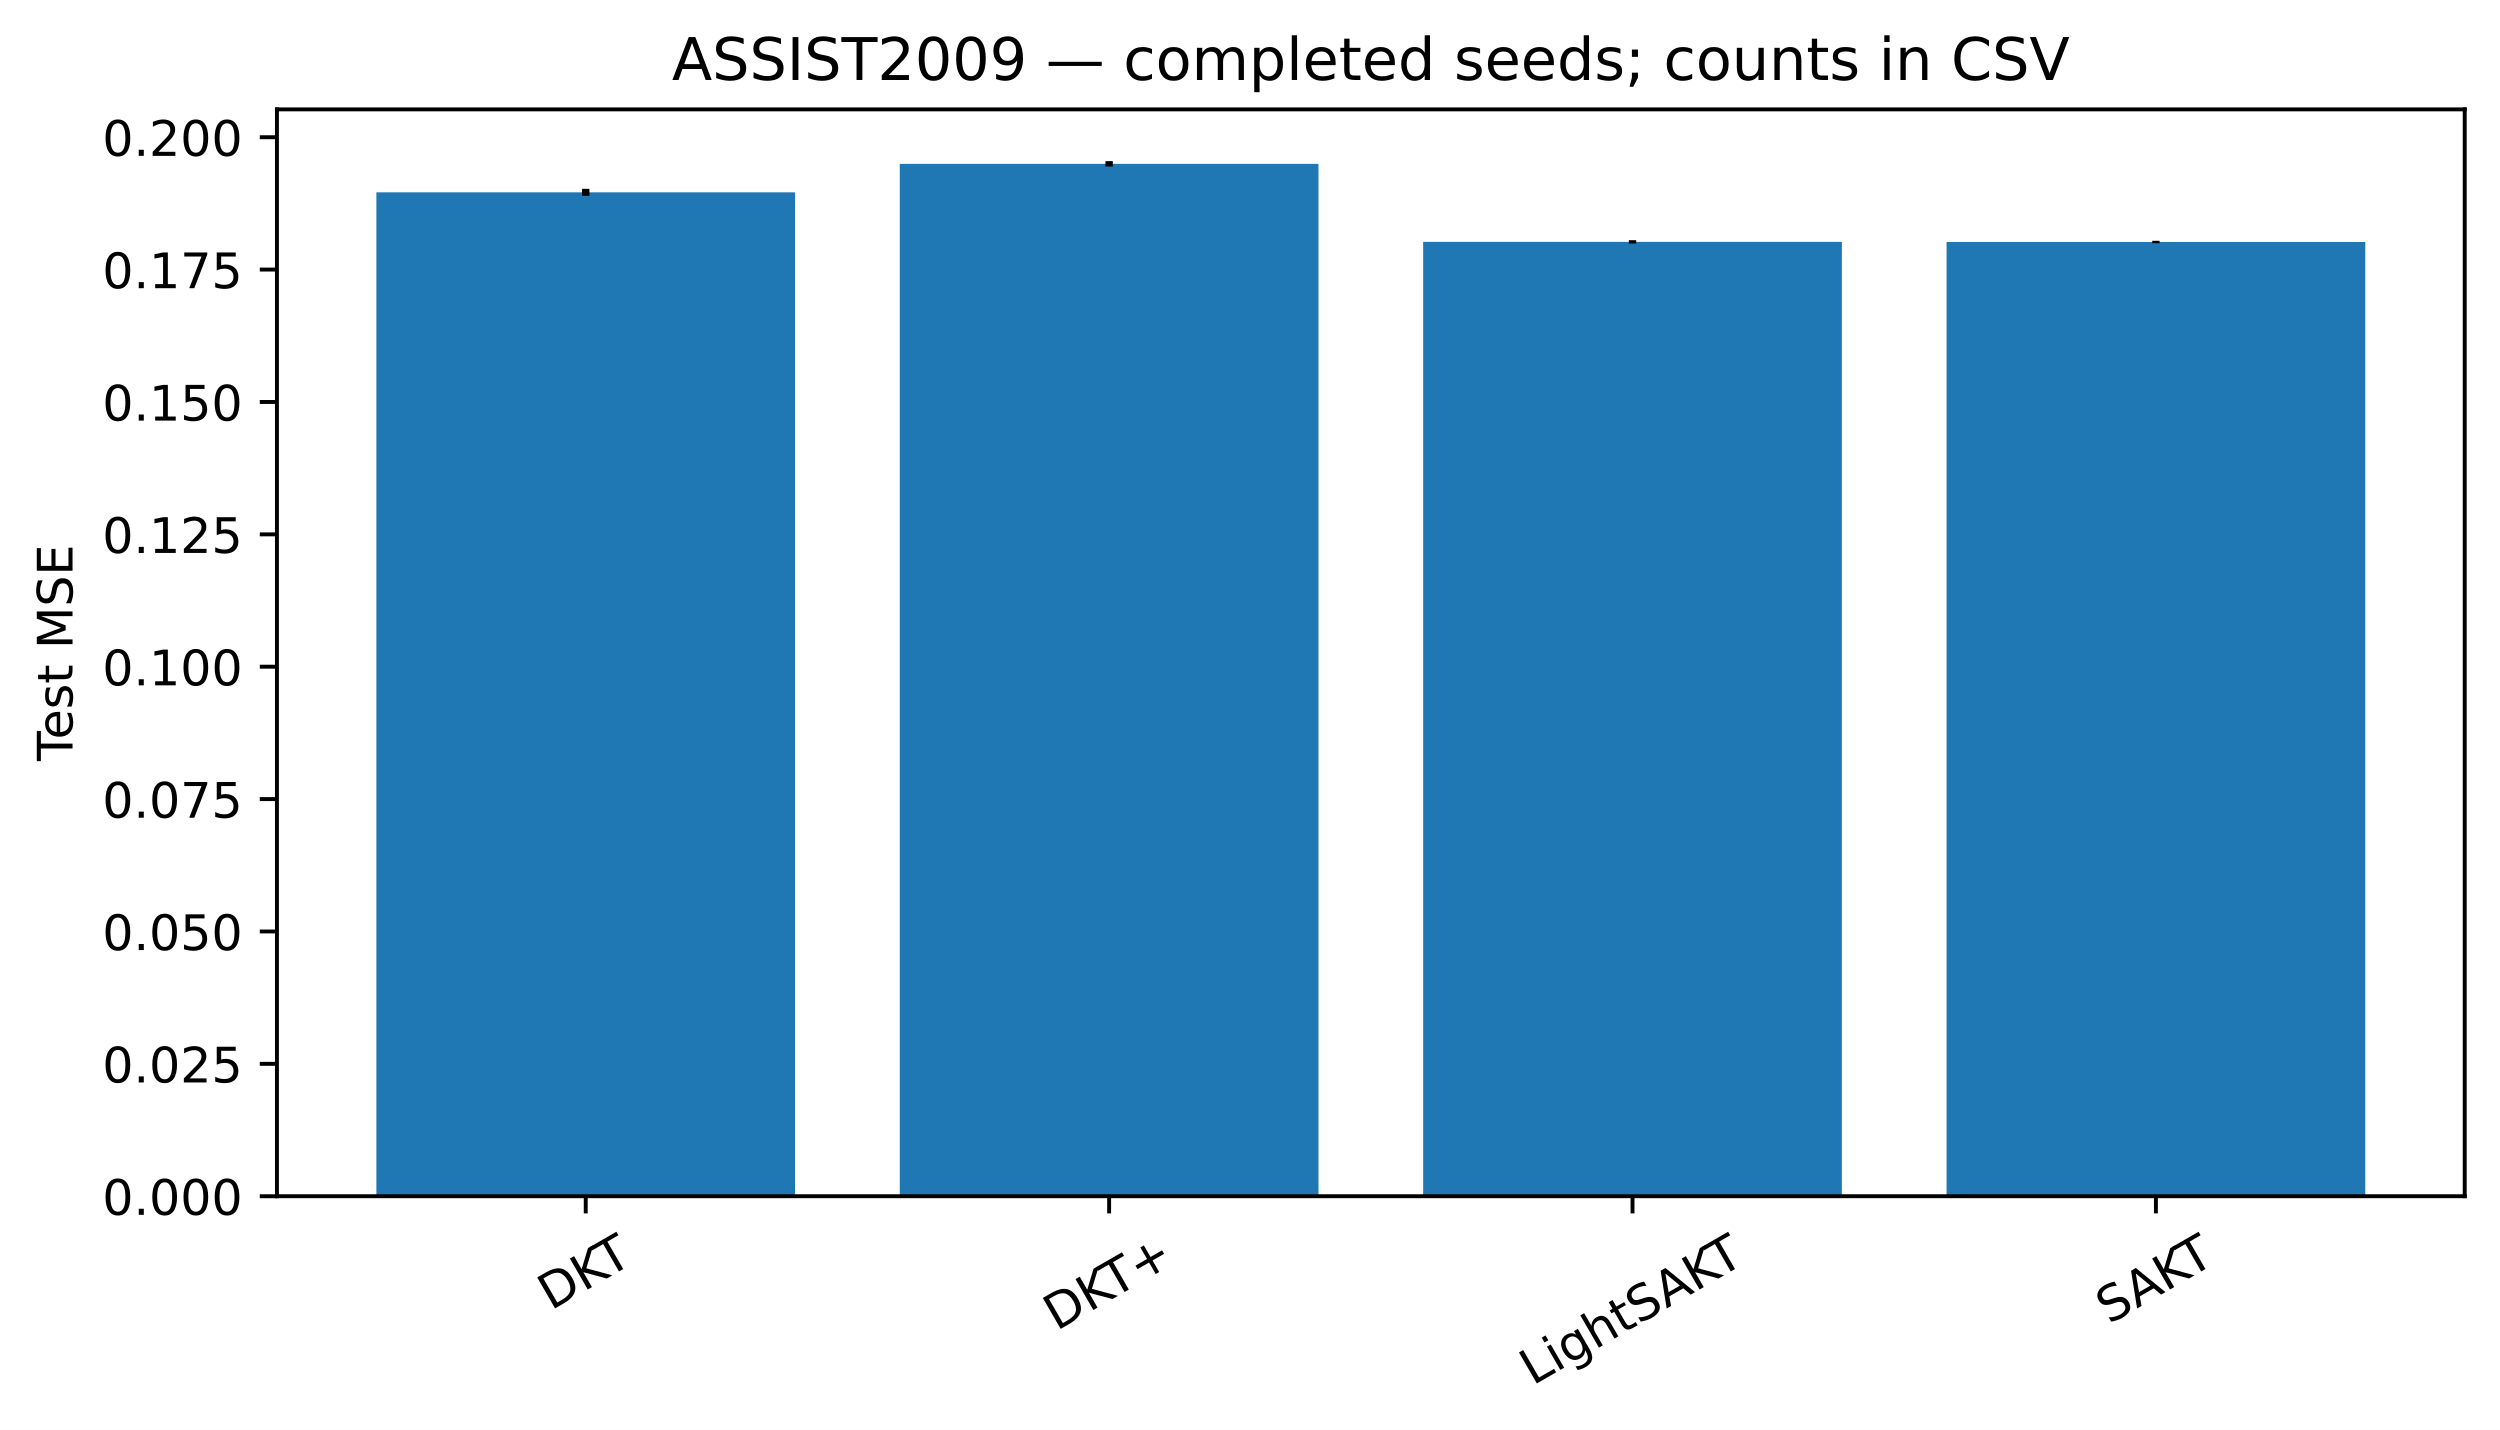
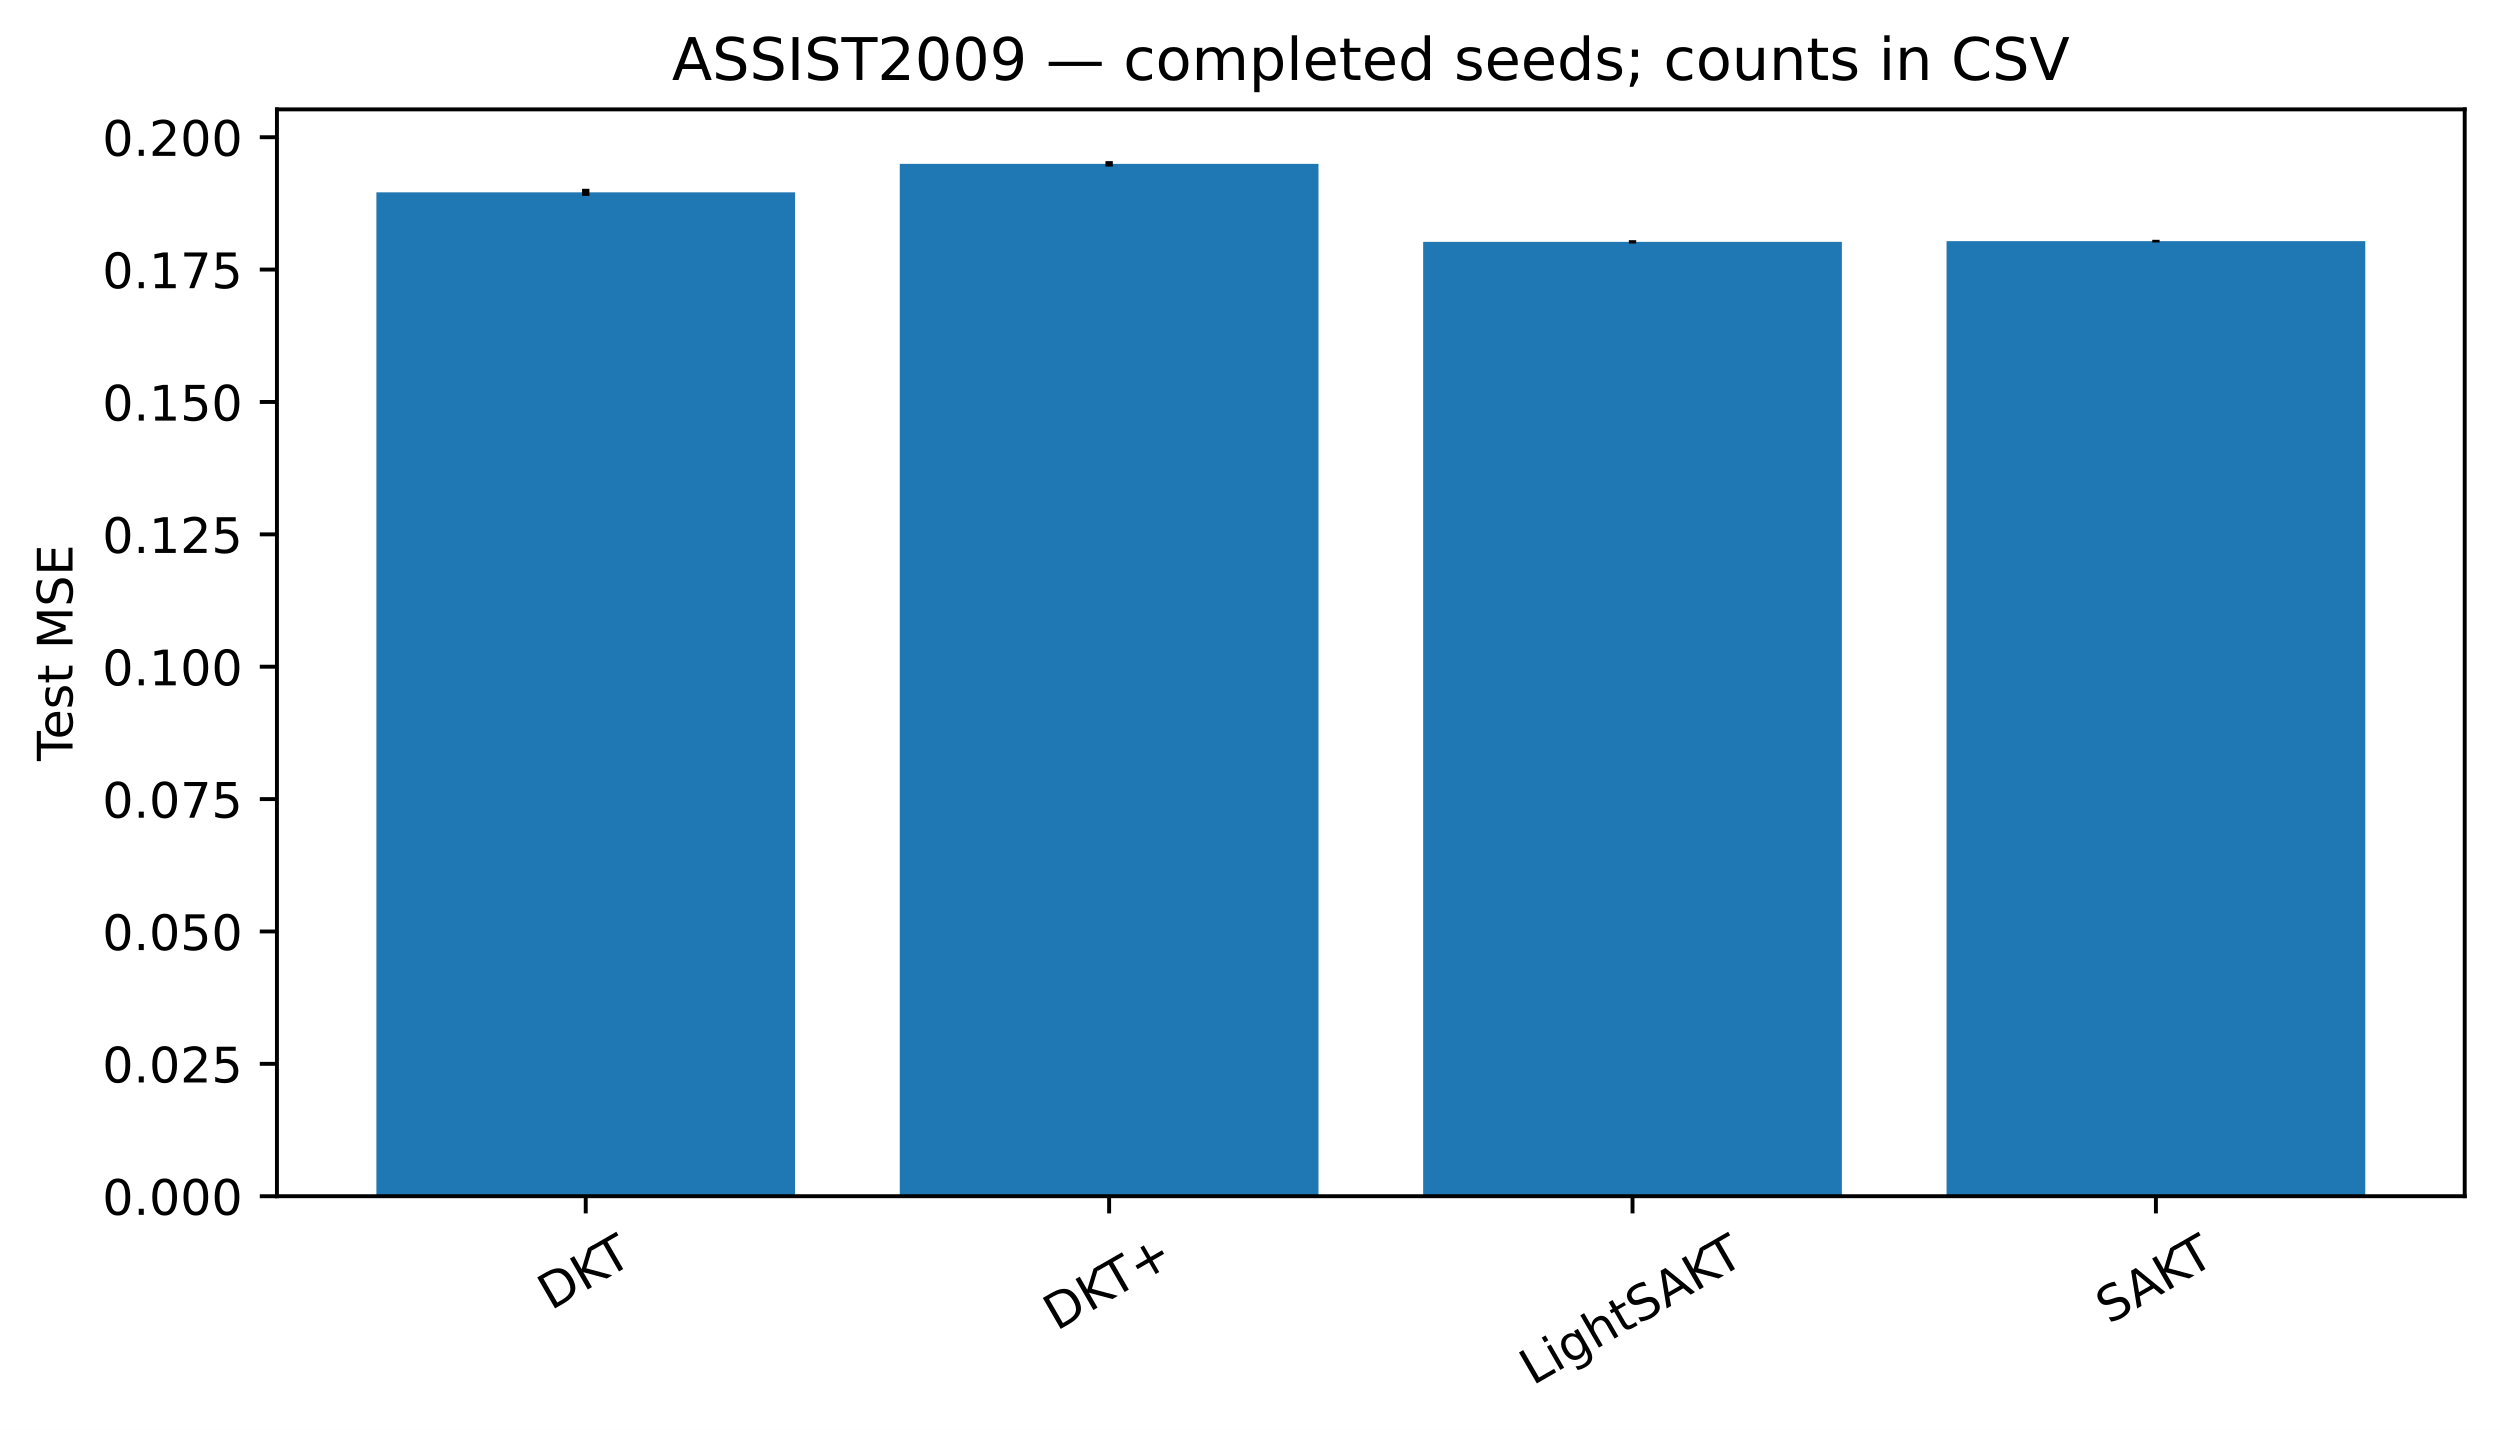
<svg xmlns="http://www.w3.org/2000/svg" xmlns:xlink="http://www.w3.org/1999/xlink" width="510.106pt" height="291.771pt" viewBox="0 0 510.106 291.771" version="1.1">
  <defs>
    <style type="text/css">*{stroke-linejoin: round; stroke-linecap: butt}</style>
  </defs>
  <g id="figure_1">
    <g id="patch_1">
      <path d="M 0 291.771  L 510.106 291.771  L 510.106 0  L 0 0  z " style="fill: #ffffff" />
    </g>
    <g id="axes_1">
      <g id="patch_2">
        <path d="M 56.506 244.078  L 502.906 244.078  L 502.906 22.318  L 56.506 22.318  z " style="fill: #ffffff" />
      </g>
      <g id="patch_3">
-         <path d="M 76.797 244.078  L 162.233 244.078  L 162.233 39.241  L 76.797 39.241  z " clip-path="url(#p0f39c43ae8)" style="fill: #1f77b4" />
+         <path d="M 76.797 244.078  L 162.233 244.078  L 162.233 39.241  L 76.797 39.241  z " clip-path="url(#p8b7758a63c)" style="fill: #1f77b4" />
      </g>
      <g id="patch_4">
-         <path d="M 183.591 244.078  L 269.027 244.078  L 269.027 33.431  L 183.591 33.431  z " clip-path="url(#p0f39c43ae8)" style="fill: #1f77b4" />
+         <path d="M 183.591 244.078  L 269.027 244.078  L 269.027 33.431  L 183.591 33.431  z " clip-path="url(#p8b7758a63c)" style="fill: #1f77b4" />
      </g>
      <g id="patch_5">
-         <path d="M 290.386 244.078  L 375.821 244.078  L 375.821 49.354  L 290.386 49.354  z " clip-path="url(#p0f39c43ae8)" style="fill: #1f77b4" />
+         <path d="M 290.386 244.078  L 375.821 244.078  L 375.821 49.354  L 290.386 49.354  z " clip-path="url(#p8b7758a63c)" style="fill: #1f77b4" />
      </g>
      <g id="patch_6">
-         <path d="M 397.18 244.078  L 482.615 244.078  L 482.615 49.374  L 397.18 49.374  z " clip-path="url(#p0f39c43ae8)" style="fill: #1f77b4" />
+         <path d="M 397.18 244.078  L 482.615 244.078  L 482.615 49.202  L 397.18 49.202  z " clip-path="url(#p8b7758a63c)" style="fill: #1f77b4" />
      </g>
      <g id="matplotlib.axis_1">
        <g id="xtick_1">
          <g id="line2d_1">
            <defs>
-               <path id="mf9c91aa6d8" d="M 0 0  L 0 3.5  " style="stroke: #000000; stroke-width: 0.8" />
+               <path id="meb9d2f4ba8" d="M 0 0  L 0 3.5  " style="stroke: #000000; stroke-width: 0.8" />
            </defs>
            <g>
-               <use xlink:href="#mf9c91aa6d8" x="119.515" y="244.078" style="stroke: #000000; stroke-width: 0.8" />
+               <use xlink:href="#meb9d2f4ba8" x="119.515" y="244.078" style="stroke: #000000; stroke-width: 0.8" />
            </g>
          </g>
          <g id="text_1">
            <g transform="translate(112.4116 267.4539) rotate(-30) scale(0.1 -0.1)">
              <defs>
                <path id="DejaVuSans-44" d="M 1259 4147  L 1259 519  L 2022 519  Q 2988 519 3436 956  Q 3884 1394 3884 2338  Q 3884 3275 3436 3711  Q 2988 4147 2022 4147  L 1259 4147  z M 628 4666  L 1925 4666  Q 3281 4666 3915 4102  Q 4550 3538 4550 2338  Q 4550 1131 3912 565  Q 3275 0 1925 0  L 628 0  L 628 4666  z " transform="scale(0.015625)" />
                <path id="DejaVuSans-4b" d="M 628 4666  L 1259 4666  L 1259 2694  L 3353 4666  L 4166 4666  L 1850 2491  L 4331 0  L 3500 0  L 1259 2247  L 1259 0  L 628 0  L 628 4666  z " transform="scale(0.015625)" />
                <path id="DejaVuSans-54" d="M -19 4666  L 3928 4666  L 3928 4134  L 2272 4134  L 2272 0  L 1638 0  L 1638 4134  L -19 4134  L -19 4666  z " transform="scale(0.015625)" />
              </defs>
              <use xlink:href="#DejaVuSans-44" />
              <use xlink:href="#DejaVuSans-4b" x="77.002" />
              <use xlink:href="#DejaVuSans-54" x="134.828" />
            </g>
          </g>
        </g>
        <g id="xtick_2">
          <g id="line2d_2">
            <g>
-               <use xlink:href="#mf9c91aa6d8" x="226.309" y="244.078" style="stroke: #000000; stroke-width: 0.8" />
+               <use xlink:href="#meb9d2f4ba8" x="226.309" y="244.078" style="stroke: #000000; stroke-width: 0.8" />
            </g>
          </g>
          <g id="text_2">
            <g transform="translate(215.5773 271.6437) rotate(-30) scale(0.1 -0.1)">
              <defs>
                <path id="DejaVuSans-2b" d="M 2944 4013  L 2944 2272  L 4684 2272  L 4684 1741  L 2944 1741  L 2944 0  L 2419 0  L 2419 1741  L 678 1741  L 678 2272  L 2419 2272  L 2419 4013  L 2944 4013  z " transform="scale(0.015625)" />
              </defs>
              <use xlink:href="#DejaVuSans-44" />
              <use xlink:href="#DejaVuSans-4b" x="77.002" />
              <use xlink:href="#DejaVuSans-54" x="134.828" />
              <use xlink:href="#DejaVuSans-2b" x="195.912" />
            </g>
          </g>
        </g>
        <g id="xtick_3">
          <g id="line2d_3">
            <g>
-               <use xlink:href="#mf9c91aa6d8" x="333.103" y="244.078" style="stroke: #000000; stroke-width: 0.8" />
+               <use xlink:href="#meb9d2f4ba8" x="333.103" y="244.078" style="stroke: #000000; stroke-width: 0.8" />
            </g>
          </g>
          <g id="text_3">
            <g transform="translate(312.7357 282.7703) rotate(-30) scale(0.1 -0.1)">
              <defs>
                <path id="DejaVuSans-4c" d="M 628 4666  L 1259 4666  L 1259 531  L 3531 531  L 3531 0  L 628 0  L 628 4666  z " transform="scale(0.015625)" />
                <path id="DejaVuSans-69" d="M 603 3500  L 1178 3500  L 1178 0  L 603 0  L 603 3500  z M 603 4863  L 1178 4863  L 1178 4134  L 603 4134  L 603 4863  z " transform="scale(0.015625)" />
                <path id="DejaVuSans-67" d="M 2906 1791  Q 2906 2416 2648 2759  Q 2391 3103 1925 3103  Q 1463 3103 1205 2759  Q 947 2416 947 1791  Q 947 1169 1205 825  Q 1463 481 1925 481  Q 2391 481 2648 825  Q 2906 1169 2906 1791  z M 3481 434  Q 3481 -459 3084 -895  Q 2688 -1331 1869 -1331  Q 1566 -1331 1297 -1286  Q 1028 -1241 775 -1147  L 775 -588  Q 1028 -725 1275 -790  Q 1522 -856 1778 -856  Q 2344 -856 2625 -561  Q 2906 -266 2906 331  L 2906 616  Q 2728 306 2450 153  Q 2172 0 1784 0  Q 1141 0 747 490  Q 353 981 353 1791  Q 353 2603 747 3093  Q 1141 3584 1784 3584  Q 2172 3584 2450 3431  Q 2728 3278 2906 2969  L 2906 3500  L 3481 3500  L 3481 434  z " transform="scale(0.015625)" />
                <path id="DejaVuSans-68" d="M 3513 2113  L 3513 0  L 2938 0  L 2938 2094  Q 2938 2591 2744 2837  Q 2550 3084 2163 3084  Q 1697 3084 1428 2787  Q 1159 2491 1159 1978  L 1159 0  L 581 0  L 581 4863  L 1159 4863  L 1159 2956  Q 1366 3272 1645 3428  Q 1925 3584 2291 3584  Q 2894 3584 3203 3211  Q 3513 2838 3513 2113  z " transform="scale(0.015625)" />
                <path id="DejaVuSans-74" d="M 1172 4494  L 1172 3500  L 2356 3500  L 2356 3053  L 1172 3053  L 1172 1153  Q 1172 725 1289 603  Q 1406 481 1766 481  L 2356 481  L 2356 0  L 1766 0  Q 1100 0 847 248  Q 594 497 594 1153  L 594 3053  L 172 3053  L 172 3500  L 594 3500  L 594 4494  L 1172 4494  z " transform="scale(0.015625)" />
                <path id="DejaVuSans-53" d="M 3425 4513  L 3425 3897  Q 3066 4069 2747 4153  Q 2428 4238 2131 4238  Q 1616 4238 1336 4038  Q 1056 3838 1056 3469  Q 1056 3159 1242 3001  Q 1428 2844 1947 2747  L 2328 2669  Q 3034 2534 3370 2195  Q 3706 1856 3706 1288  Q 3706 609 3251 259  Q 2797 -91 1919 -91  Q 1588 -91 1214 -16  Q 841 59 441 206  L 441 856  Q 825 641 1194 531  Q 1563 422 1919 422  Q 2459 422 2753 634  Q 3047 847 3047 1241  Q 3047 1584 2836 1778  Q 2625 1972 2144 2069  L 1759 2144  Q 1053 2284 737 2584  Q 422 2884 422 3419  Q 422 4038 858 4394  Q 1294 4750 2059 4750  Q 2388 4750 2728 4690  Q 3069 4631 3425 4513  z " transform="scale(0.015625)" />
                <path id="DejaVuSans-41" d="M 2188 4044  L 1331 1722  L 3047 1722  L 2188 4044  z M 1831 4666  L 2547 4666  L 4325 0  L 3669 0  L 3244 1197  L 1141 1197  L 716 0  L 50 0  L 1831 4666  z " transform="scale(0.015625)" />
              </defs>
              <use xlink:href="#DejaVuSans-4c" />
              <use xlink:href="#DejaVuSans-69" x="55.713" />
              <use xlink:href="#DejaVuSans-67" x="83.496" />
              <use xlink:href="#DejaVuSans-68" x="146.973" />
              <use xlink:href="#DejaVuSans-74" x="210.352" />
              <use xlink:href="#DejaVuSans-53" x="249.561" />
              <use xlink:href="#DejaVuSans-41" x="314.912" />
              <use xlink:href="#DejaVuSans-4b" x="383.32" />
              <use xlink:href="#DejaVuSans-54" x="441.146" />
            </g>
          </g>
        </g>
        <g id="xtick_4">
          <g id="line2d_4">
            <g>
-               <use xlink:href="#mf9c91aa6d8" x="439.898" y="244.078" style="stroke: #000000; stroke-width: 0.8" />
+               <use xlink:href="#meb9d2f4ba8" x="439.898" y="244.078" style="stroke: #000000; stroke-width: 0.8" />
            </g>
          </g>
          <g id="text_4">
            <g transform="translate(430.3363 270.2922) rotate(-30) scale(0.1 -0.1)">
              <use xlink:href="#DejaVuSans-53" />
              <use xlink:href="#DejaVuSans-41" x="65.352" />
              <use xlink:href="#DejaVuSans-4b" x="133.76" />
              <use xlink:href="#DejaVuSans-54" x="191.586" />
            </g>
          </g>
        </g>
      </g>
      <g id="matplotlib.axis_2">
        <g id="ytick_1">
          <g id="line2d_5">
            <defs>
-               <path id="m41c289a246" d="M 0 0  L -3.5 0  " style="stroke: #000000; stroke-width: 0.8" />
+               <path id="m3f79f5abfd" d="M 0 0  L -3.5 0  " style="stroke: #000000; stroke-width: 0.8" />
            </defs>
            <g>
-               <use xlink:href="#m41c289a246" x="56.506" y="244.078" style="stroke: #000000; stroke-width: 0.8" />
+               <use xlink:href="#m3f79f5abfd" x="56.506" y="244.078" style="stroke: #000000; stroke-width: 0.8" />
            </g>
          </g>
          <g id="text_5">
            <g transform="translate(20.87813 247.8773) scale(0.1 -0.1)">
              <defs>
                <path id="DejaVuSans-30" d="M 2034 4250  Q 1547 4250 1301 3770  Q 1056 3291 1056 2328  Q 1056 1369 1301 889  Q 1547 409 2034 409  Q 2525 409 2770 889  Q 3016 1369 3016 2328  Q 3016 3291 2770 3770  Q 2525 4250 2034 4250  z M 2034 4750  Q 2819 4750 3233 4129  Q 3647 3509 3647 2328  Q 3647 1150 3233 529  Q 2819 -91 2034 -91  Q 1250 -91 836 529  Q 422 1150 422 2328  Q 422 3509 836 4129  Q 1250 4750 2034 4750  z " transform="scale(0.015625)" />
                <path id="DejaVuSans-2e" d="M 684 794  L 1344 794  L 1344 0  L 684 0  L 684 794  z " transform="scale(0.015625)" />
              </defs>
              <use xlink:href="#DejaVuSans-30" />
              <use xlink:href="#DejaVuSans-2e" x="63.623" />
              <use xlink:href="#DejaVuSans-30" x="95.41" />
              <use xlink:href="#DejaVuSans-30" x="159.033" />
              <use xlink:href="#DejaVuSans-30" x="222.656" />
            </g>
          </g>
        </g>
        <g id="ytick_2">
          <g id="line2d_6">
            <g>
-               <use xlink:href="#m41c289a246" x="56.506" y="217.068" style="stroke: #000000; stroke-width: 0.8" />
+               <use xlink:href="#m3f79f5abfd" x="56.506" y="217.068" style="stroke: #000000; stroke-width: 0.8" />
            </g>
          </g>
          <g id="text_6">
            <g transform="translate(20.87813 220.8673) scale(0.1 -0.1)">
              <defs>
                <path id="DejaVuSans-32" d="M 1228 531  L 3431 531  L 3431 0  L 469 0  L 469 531  Q 828 903 1448 1529  Q 2069 2156 2228 2338  Q 2531 2678 2651 2914  Q 2772 3150 2772 3378  Q 2772 3750 2511 3984  Q 2250 4219 1831 4219  Q 1534 4219 1204 4116  Q 875 4013 500 3803  L 500 4441  Q 881 4594 1212 4672  Q 1544 4750 1819 4750  Q 2544 4750 2975 4387  Q 3406 4025 3406 3419  Q 3406 3131 3298 2873  Q 3191 2616 2906 2266  Q 2828 2175 2409 1742  Q 1991 1309 1228 531  z " transform="scale(0.015625)" />
                <path id="DejaVuSans-35" d="M 691 4666  L 3169 4666  L 3169 4134  L 1269 4134  L 1269 2991  Q 1406 3038 1543 3061  Q 1681 3084 1819 3084  Q 2600 3084 3056 2656  Q 3513 2228 3513 1497  Q 3513 744 3044 326  Q 2575 -91 1722 -91  Q 1428 -91 1123 -41  Q 819 9 494 109  L 494 744  Q 775 591 1075 516  Q 1375 441 1709 441  Q 2250 441 2565 725  Q 2881 1009 2881 1497  Q 2881 1984 2565 2268  Q 2250 2553 1709 2553  Q 1456 2553 1204 2497  Q 953 2441 691 2322  L 691 4666  z " transform="scale(0.015625)" />
              </defs>
              <use xlink:href="#DejaVuSans-30" />
              <use xlink:href="#DejaVuSans-2e" x="63.623" />
              <use xlink:href="#DejaVuSans-30" x="95.41" />
              <use xlink:href="#DejaVuSans-32" x="159.033" />
              <use xlink:href="#DejaVuSans-35" x="222.656" />
            </g>
          </g>
        </g>
        <g id="ytick_3">
          <g id="line2d_7">
            <g>
-               <use xlink:href="#m41c289a246" x="56.506" y="190.058" style="stroke: #000000; stroke-width: 0.8" />
+               <use xlink:href="#m3f79f5abfd" x="56.506" y="190.058" style="stroke: #000000; stroke-width: 0.8" />
            </g>
          </g>
          <g id="text_7">
            <g transform="translate(20.87813 193.8573) scale(0.1 -0.1)">
              <use xlink:href="#DejaVuSans-30" />
              <use xlink:href="#DejaVuSans-2e" x="63.623" />
              <use xlink:href="#DejaVuSans-30" x="95.41" />
              <use xlink:href="#DejaVuSans-35" x="159.033" />
              <use xlink:href="#DejaVuSans-30" x="222.656" />
            </g>
          </g>
        </g>
        <g id="ytick_4">
          <g id="line2d_8">
            <g>
-               <use xlink:href="#m41c289a246" x="56.506" y="163.048" style="stroke: #000000; stroke-width: 0.8" />
+               <use xlink:href="#m3f79f5abfd" x="56.506" y="163.048" style="stroke: #000000; stroke-width: 0.8" />
            </g>
          </g>
          <g id="text_8">
            <g transform="translate(20.87813 166.8472) scale(0.1 -0.1)">
              <defs>
                <path id="DejaVuSans-37" d="M 525 4666  L 3525 4666  L 3525 4397  L 1831 0  L 1172 0  L 2766 4134  L 525 4134  L 525 4666  z " transform="scale(0.015625)" />
              </defs>
              <use xlink:href="#DejaVuSans-30" />
              <use xlink:href="#DejaVuSans-2e" x="63.623" />
              <use xlink:href="#DejaVuSans-30" x="95.41" />
              <use xlink:href="#DejaVuSans-37" x="159.033" />
              <use xlink:href="#DejaVuSans-35" x="222.656" />
            </g>
          </g>
        </g>
        <g id="ytick_5">
          <g id="line2d_9">
            <g>
-               <use xlink:href="#m41c289a246" x="56.506" y="136.038" style="stroke: #000000; stroke-width: 0.8" />
+               <use xlink:href="#m3f79f5abfd" x="56.506" y="136.038" style="stroke: #000000; stroke-width: 0.8" />
            </g>
          </g>
          <g id="text_9">
            <g transform="translate(20.87813 139.8372) scale(0.1 -0.1)">
              <defs>
                <path id="DejaVuSans-31" d="M 794 531  L 1825 531  L 1825 4091  L 703 3866  L 703 4441  L 1819 4666  L 2450 4666  L 2450 531  L 3481 531  L 3481 0  L 794 0  L 794 531  z " transform="scale(0.015625)" />
              </defs>
              <use xlink:href="#DejaVuSans-30" />
              <use xlink:href="#DejaVuSans-2e" x="63.623" />
              <use xlink:href="#DejaVuSans-31" x="95.41" />
              <use xlink:href="#DejaVuSans-30" x="159.033" />
              <use xlink:href="#DejaVuSans-30" x="222.656" />
            </g>
          </g>
        </g>
        <g id="ytick_6">
          <g id="line2d_10">
            <g>
-               <use xlink:href="#m41c289a246" x="56.506" y="109.028" style="stroke: #000000; stroke-width: 0.8" />
+               <use xlink:href="#m3f79f5abfd" x="56.506" y="109.028" style="stroke: #000000; stroke-width: 0.8" />
            </g>
          </g>
          <g id="text_10">
            <g transform="translate(20.87813 112.8271) scale(0.1 -0.1)">
              <use xlink:href="#DejaVuSans-30" />
              <use xlink:href="#DejaVuSans-2e" x="63.623" />
              <use xlink:href="#DejaVuSans-31" x="95.41" />
              <use xlink:href="#DejaVuSans-32" x="159.033" />
              <use xlink:href="#DejaVuSans-35" x="222.656" />
            </g>
          </g>
        </g>
        <g id="ytick_7">
          <g id="line2d_11">
            <g>
-               <use xlink:href="#m41c289a246" x="56.506" y="82.018" style="stroke: #000000; stroke-width: 0.8" />
+               <use xlink:href="#m3f79f5abfd" x="56.506" y="82.018" style="stroke: #000000; stroke-width: 0.8" />
            </g>
          </g>
          <g id="text_11">
            <g transform="translate(20.87813 85.8171) scale(0.1 -0.1)">
              <use xlink:href="#DejaVuSans-30" />
              <use xlink:href="#DejaVuSans-2e" x="63.623" />
              <use xlink:href="#DejaVuSans-31" x="95.41" />
              <use xlink:href="#DejaVuSans-35" x="159.033" />
              <use xlink:href="#DejaVuSans-30" x="222.656" />
            </g>
          </g>
        </g>
        <g id="ytick_8">
          <g id="line2d_12">
            <g>
-               <use xlink:href="#m41c289a246" x="56.506" y="55.008" style="stroke: #000000; stroke-width: 0.8" />
+               <use xlink:href="#m3f79f5abfd" x="56.506" y="55.008" style="stroke: #000000; stroke-width: 0.8" />
            </g>
          </g>
          <g id="text_12">
            <g transform="translate(20.87813 58.80706) scale(0.1 -0.1)">
              <use xlink:href="#DejaVuSans-30" />
              <use xlink:href="#DejaVuSans-2e" x="63.623" />
              <use xlink:href="#DejaVuSans-31" x="95.41" />
              <use xlink:href="#DejaVuSans-37" x="159.033" />
              <use xlink:href="#DejaVuSans-35" x="222.656" />
            </g>
          </g>
        </g>
        <g id="ytick_9">
          <g id="line2d_13">
            <g>
-               <use xlink:href="#m41c289a246" x="56.506" y="27.998" style="stroke: #000000; stroke-width: 0.8" />
+               <use xlink:href="#m3f79f5abfd" x="56.506" y="27.998" style="stroke: #000000; stroke-width: 0.8" />
            </g>
          </g>
          <g id="text_13">
            <g transform="translate(20.87813 31.79701) scale(0.1 -0.1)">
              <use xlink:href="#DejaVuSans-30" />
              <use xlink:href="#DejaVuSans-2e" x="63.623" />
              <use xlink:href="#DejaVuSans-32" x="95.41" />
              <use xlink:href="#DejaVuSans-30" x="159.033" />
              <use xlink:href="#DejaVuSans-30" x="222.656" />
            </g>
          </g>
        </g>
        <g id="text_14">
          <g transform="translate(14.79844 155.2802) rotate(-90) scale(0.1 -0.1)">
            <defs>
              <path id="DejaVuSans-65" d="M 3597 1894  L 3597 1613  L 953 1613  Q 991 1019 1311 708  Q 1631 397 2203 397  Q 2534 397 2845 478  Q 3156 559 3463 722  L 3463 178  Q 3153 47 2828 -22  Q 2503 -91 2169 -91  Q 1331 -91 842 396  Q 353 884 353 1716  Q 353 2575 817 3079  Q 1281 3584 2069 3584  Q 2775 3584 3186 3129  Q 3597 2675 3597 1894  z M 3022 2063  Q 3016 2534 2758 2815  Q 2500 3097 2075 3097  Q 1594 3097 1305 2825  Q 1016 2553 972 2059  L 3022 2063  z " transform="scale(0.015625)" />
              <path id="DejaVuSans-73" d="M 2834 3397  L 2834 2853  Q 2591 2978 2328 3040  Q 2066 3103 1784 3103  Q 1356 3103 1142 2972  Q 928 2841 928 2578  Q 928 2378 1081 2264  Q 1234 2150 1697 2047  L 1894 2003  Q 2506 1872 2764 1633  Q 3022 1394 3022 966  Q 3022 478 2636 193  Q 2250 -91 1575 -91  Q 1294 -91 989 -36  Q 684 19 347 128  L 347 722  Q 666 556 975 473  Q 1284 391 1588 391  Q 1994 391 2212 530  Q 2431 669 2431 922  Q 2431 1156 2273 1281  Q 2116 1406 1581 1522  L 1381 1569  Q 847 1681 609 1914  Q 372 2147 372 2553  Q 372 3047 722 3315  Q 1072 3584 1716 3584  Q 2034 3584 2315 3537  Q 2597 3491 2834 3397  z " transform="scale(0.015625)" />
              <path id="DejaVuSans-20" transform="scale(0.015625)" />
              <path id="DejaVuSans-4d" d="M 628 4666  L 1569 4666  L 2759 1491  L 3956 4666  L 4897 4666  L 4897 0  L 4281 0  L 4281 4097  L 3078 897  L 2444 897  L 1241 4097  L 1241 0  L 628 0  L 628 4666  z " transform="scale(0.015625)" />
              <path id="DejaVuSans-45" d="M 628 4666  L 3578 4666  L 3578 4134  L 1259 4134  L 1259 2753  L 3481 2753  L 3481 2222  L 1259 2222  L 1259 531  L 3634 531  L 3634 0  L 628 0  L 628 4666  z " transform="scale(0.015625)" />
            </defs>
            <use xlink:href="#DejaVuSans-54" />
            <use xlink:href="#DejaVuSans-65" x="44.084" />
            <use xlink:href="#DejaVuSans-73" x="105.607" />
            <use xlink:href="#DejaVuSans-74" x="157.707" />
            <use xlink:href="#DejaVuSans-20" x="196.916" />
            <use xlink:href="#DejaVuSans-4d" x="228.703" />
            <use xlink:href="#DejaVuSans-53" x="314.982" />
            <use xlink:href="#DejaVuSans-45" x="378.459" />
          </g>
        </g>
      </g>
      <g id="LineCollection_1">
-         <path d="M 119.515 39.963  L 119.515 38.518  " clip-path="url(#p0f39c43ae8)" style="fill: none; stroke: #000000; stroke-width: 1.5" />
-         <path d="M 226.309 33.984  L 226.309 32.878  " clip-path="url(#p0f39c43ae8)" style="fill: none; stroke: #000000; stroke-width: 1.5" />
-         <path d="M 333.103 49.698  L 333.103 49.009  " clip-path="url(#p0f39c43ae8)" style="fill: none; stroke: #000000; stroke-width: 1.5" />
-         <path d="M 439.898 49.62  L 439.898 49.128  " clip-path="url(#p0f39c43ae8)" style="fill: none; stroke: #000000; stroke-width: 1.5" />
+         <path d="M 119.515 39.963  L 119.515 38.518  " clip-path="url(#p8b7758a63c)" style="fill: none; stroke: #000000; stroke-width: 1.5" />
+         <path d="M 226.309 33.984  L 226.309 32.878  " clip-path="url(#p8b7758a63c)" style="fill: none; stroke: #000000; stroke-width: 1.5" />
+         <path d="M 333.103 49.698  L 333.103 49.009  " clip-path="url(#p8b7758a63c)" style="fill: none; stroke: #000000; stroke-width: 1.5" />
+         <path d="M 439.898 49.475  L 439.898 48.93  " clip-path="url(#p8b7758a63c)" style="fill: none; stroke: #000000; stroke-width: 1.5" />
      </g>
      <g id="patch_7">
        <path d="M 56.506 244.078  L 56.506 22.318  " style="fill: none; stroke: #000000; stroke-width: 0.8; stroke-linejoin: miter; stroke-linecap: square" />
      </g>
      <g id="patch_8">
        <path d="M 502.906 244.078  L 502.906 22.318  " style="fill: none; stroke: #000000; stroke-width: 0.8; stroke-linejoin: miter; stroke-linecap: square" />
      </g>
      <g id="patch_9">
        <path d="M 56.506 244.078  L 502.906 244.078  " style="fill: none; stroke: #000000; stroke-width: 0.8; stroke-linejoin: miter; stroke-linecap: square" />
      </g>
      <g id="patch_10">
        <path d="M 56.506 22.318  L 502.906 22.318  " style="fill: none; stroke: #000000; stroke-width: 0.8; stroke-linejoin: miter; stroke-linecap: square" />
      </g>
      <g id="text_15">
        <g transform="translate(137.1022 16.31812) scale(0.12 -0.12)">
          <defs>
            <path id="DejaVuSans-49" d="M 628 4666  L 1259 4666  L 1259 0  L 628 0  L 628 4666  z " transform="scale(0.015625)" />
            <path id="DejaVuSans-39" d="M 703 97  L 703 672  Q 941 559 1184 500  Q 1428 441 1663 441  Q 2288 441 2617 861  Q 2947 1281 2994 2138  Q 2813 1869 2534 1725  Q 2256 1581 1919 1581  Q 1219 1581 811 2004  Q 403 2428 403 3163  Q 403 3881 828 4315  Q 1253 4750 1959 4750  Q 2769 4750 3195 4129  Q 3622 3509 3622 2328  Q 3622 1225 3098 567  Q 2575 -91 1691 -91  Q 1453 -91 1209 -44  Q 966 3 703 97  z M 1959 2075  Q 2384 2075 2632 2365  Q 2881 2656 2881 3163  Q 2881 3666 2632 3958  Q 2384 4250 1959 4250  Q 1534 4250 1286 3958  Q 1038 3666 1038 3163  Q 1038 2656 1286 2365  Q 1534 2075 1959 2075  z " transform="scale(0.015625)" />
            <path id="DejaVuSans-2014" d="M 313 1978  L 6088 1978  L 6088 1528  L 313 1528  L 313 1978  z " transform="scale(0.015625)" />
            <path id="DejaVuSans-63" d="M 3122 3366  L 3122 2828  Q 2878 2963 2633 3030  Q 2388 3097 2138 3097  Q 1578 3097 1268 2742  Q 959 2388 959 1747  Q 959 1106 1268 751  Q 1578 397 2138 397  Q 2388 397 2633 464  Q 2878 531 3122 666  L 3122 134  Q 2881 22 2623 -34  Q 2366 -91 2075 -91  Q 1284 -91 818 406  Q 353 903 353 1747  Q 353 2603 823 3093  Q 1294 3584 2113 3584  Q 2378 3584 2631 3529  Q 2884 3475 3122 3366  z " transform="scale(0.015625)" />
            <path id="DejaVuSans-6f" d="M 1959 3097  Q 1497 3097 1228 2736  Q 959 2375 959 1747  Q 959 1119 1226 758  Q 1494 397 1959 397  Q 2419 397 2687 759  Q 2956 1122 2956 1747  Q 2956 2369 2687 2733  Q 2419 3097 1959 3097  z M 1959 3584  Q 2709 3584 3137 3096  Q 3566 2609 3566 1747  Q 3566 888 3137 398  Q 2709 -91 1959 -91  Q 1206 -91 779 398  Q 353 888 353 1747  Q 353 2609 779 3096  Q 1206 3584 1959 3584  z " transform="scale(0.015625)" />
            <path id="DejaVuSans-6d" d="M 3328 2828  Q 3544 3216 3844 3400  Q 4144 3584 4550 3584  Q 5097 3584 5394 3201  Q 5691 2819 5691 2113  L 5691 0  L 5113 0  L 5113 2094  Q 5113 2597 4934 2840  Q 4756 3084 4391 3084  Q 3944 3084 3684 2787  Q 3425 2491 3425 1978  L 3425 0  L 2847 0  L 2847 2094  Q 2847 2600 2669 2842  Q 2491 3084 2119 3084  Q 1678 3084 1418 2786  Q 1159 2488 1159 1978  L 1159 0  L 581 0  L 581 3500  L 1159 3500  L 1159 2956  Q 1356 3278 1631 3431  Q 1906 3584 2284 3584  Q 2666 3584 2933 3390  Q 3200 3197 3328 2828  z " transform="scale(0.015625)" />
            <path id="DejaVuSans-70" d="M 1159 525  L 1159 -1331  L 581 -1331  L 581 3500  L 1159 3500  L 1159 2969  Q 1341 3281 1617 3432  Q 1894 3584 2278 3584  Q 2916 3584 3314 3078  Q 3713 2572 3713 1747  Q 3713 922 3314 415  Q 2916 -91 2278 -91  Q 1894 -91 1617 61  Q 1341 213 1159 525  z M 3116 1747  Q 3116 2381 2855 2742  Q 2594 3103 2138 3103  Q 1681 3103 1420 2742  Q 1159 2381 1159 1747  Q 1159 1113 1420 752  Q 1681 391 2138 391  Q 2594 391 2855 752  Q 3116 1113 3116 1747  z " transform="scale(0.015625)" />
            <path id="DejaVuSans-6c" d="M 603 4863  L 1178 4863  L 1178 0  L 603 0  L 603 4863  z " transform="scale(0.015625)" />
            <path id="DejaVuSans-64" d="M 2906 2969  L 2906 4863  L 3481 4863  L 3481 0  L 2906 0  L 2906 525  Q 2725 213 2448 61  Q 2172 -91 1784 -91  Q 1150 -91 751 415  Q 353 922 353 1747  Q 353 2572 751 3078  Q 1150 3584 1784 3584  Q 2172 3584 2448 3432  Q 2725 3281 2906 2969  z M 947 1747  Q 947 1113 1208 752  Q 1469 391 1925 391  Q 2381 391 2643 752  Q 2906 1113 2906 1747  Q 2906 2381 2643 2742  Q 2381 3103 1925 3103  Q 1469 3103 1208 2742  Q 947 2381 947 1747  z " transform="scale(0.015625)" />
            <path id="DejaVuSans-3b" d="M 750 3309  L 1409 3309  L 1409 2516  L 750 2516  L 750 3309  z M 750 794  L 1409 794  L 1409 256  L 897 -744  L 494 -744  L 750 256  L 750 794  z " transform="scale(0.015625)" />
            <path id="DejaVuSans-75" d="M 544 1381  L 544 3500  L 1119 3500  L 1119 1403  Q 1119 906 1312 657  Q 1506 409 1894 409  Q 2359 409 2629 706  Q 2900 1003 2900 1516  L 2900 3500  L 3475 3500  L 3475 0  L 2900 0  L 2900 538  Q 2691 219 2414 64  Q 2138 -91 1772 -91  Q 1169 -91 856 284  Q 544 659 544 1381  z M 1991 3584  L 1991 3584  z " transform="scale(0.015625)" />
            <path id="DejaVuSans-6e" d="M 3513 2113  L 3513 0  L 2938 0  L 2938 2094  Q 2938 2591 2744 2837  Q 2550 3084 2163 3084  Q 1697 3084 1428 2787  Q 1159 2491 1159 1978  L 1159 0  L 581 0  L 581 3500  L 1159 3500  L 1159 2956  Q 1366 3272 1645 3428  Q 1925 3584 2291 3584  Q 2894 3584 3203 3211  Q 3513 2838 3513 2113  z " transform="scale(0.015625)" />
            <path id="DejaVuSans-43" d="M 4122 4306  L 4122 3641  Q 3803 3938 3442 4084  Q 3081 4231 2675 4231  Q 1875 4231 1450 3742  Q 1025 3253 1025 2328  Q 1025 1406 1450 917  Q 1875 428 2675 428  Q 3081 428 3442 575  Q 3803 722 4122 1019  L 4122 359  Q 3791 134 3420 21  Q 3050 -91 2638 -91  Q 1578 -91 968 557  Q 359 1206 359 2328  Q 359 3453 968 4101  Q 1578 4750 2638 4750  Q 3056 4750 3426 4639  Q 3797 4528 4122 4306  z " transform="scale(0.015625)" />
            <path id="DejaVuSans-56" d="M 1831 0  L 50 4666  L 709 4666  L 2188 738  L 3669 4666  L 4325 4666  L 2547 0  L 1831 0  z " transform="scale(0.015625)" />
          </defs>
          <use xlink:href="#DejaVuSans-41" />
          <use xlink:href="#DejaVuSans-53" x="68.408" />
          <use xlink:href="#DejaVuSans-53" x="131.885" />
          <use xlink:href="#DejaVuSans-49" x="195.361" />
          <use xlink:href="#DejaVuSans-53" x="224.854" />
          <use xlink:href="#DejaVuSans-54" x="288.33" />
          <use xlink:href="#DejaVuSans-32" x="349.414" />
          <use xlink:href="#DejaVuSans-30" x="413.037" />
          <use xlink:href="#DejaVuSans-30" x="476.66" />
          <use xlink:href="#DejaVuSans-39" x="540.283" />
          <use xlink:href="#DejaVuSans-20" x="603.906" />
          <use xlink:href="#DejaVuSans-2014" x="635.693" />
          <use xlink:href="#DejaVuSans-20" x="735.693" />
          <use xlink:href="#DejaVuSans-63" x="767.48" />
          <use xlink:href="#DejaVuSans-6f" x="822.461" />
          <use xlink:href="#DejaVuSans-6d" x="883.643" />
          <use xlink:href="#DejaVuSans-70" x="981.055" />
          <use xlink:href="#DejaVuSans-6c" x="1044.531" />
          <use xlink:href="#DejaVuSans-65" x="1072.314" />
          <use xlink:href="#DejaVuSans-74" x="1133.838" />
          <use xlink:href="#DejaVuSans-65" x="1173.047" />
          <use xlink:href="#DejaVuSans-64" x="1234.57" />
          <use xlink:href="#DejaVuSans-20" x="1298.047" />
          <use xlink:href="#DejaVuSans-73" x="1329.834" />
          <use xlink:href="#DejaVuSans-65" x="1381.934" />
          <use xlink:href="#DejaVuSans-65" x="1443.457" />
          <use xlink:href="#DejaVuSans-64" x="1504.98" />
          <use xlink:href="#DejaVuSans-73" x="1568.457" />
          <use xlink:href="#DejaVuSans-3b" x="1620.557" />
          <use xlink:href="#DejaVuSans-20" x="1654.248" />
          <use xlink:href="#DejaVuSans-63" x="1686.035" />
          <use xlink:href="#DejaVuSans-6f" x="1741.016" />
          <use xlink:href="#DejaVuSans-75" x="1802.197" />
          <use xlink:href="#DejaVuSans-6e" x="1865.576" />
          <use xlink:href="#DejaVuSans-74" x="1928.955" />
          <use xlink:href="#DejaVuSans-73" x="1968.164" />
          <use xlink:href="#DejaVuSans-20" x="2020.264" />
          <use xlink:href="#DejaVuSans-69" x="2052.051" />
          <use xlink:href="#DejaVuSans-6e" x="2079.834" />
          <use xlink:href="#DejaVuSans-20" x="2143.213" />
          <use xlink:href="#DejaVuSans-43" x="2175" />
          <use xlink:href="#DejaVuSans-53" x="2244.824" />
          <use xlink:href="#DejaVuSans-56" x="2308.301" />
        </g>
      </g>
    </g>
  </g>
  <defs>
-     <clipPath id="p0f39c43ae8">
+     <clipPath id="p8b7758a63c">
      <rect x="56.506" y="22.318" width="446.4" height="221.76" />
    </clipPath>
  </defs>
</svg>
